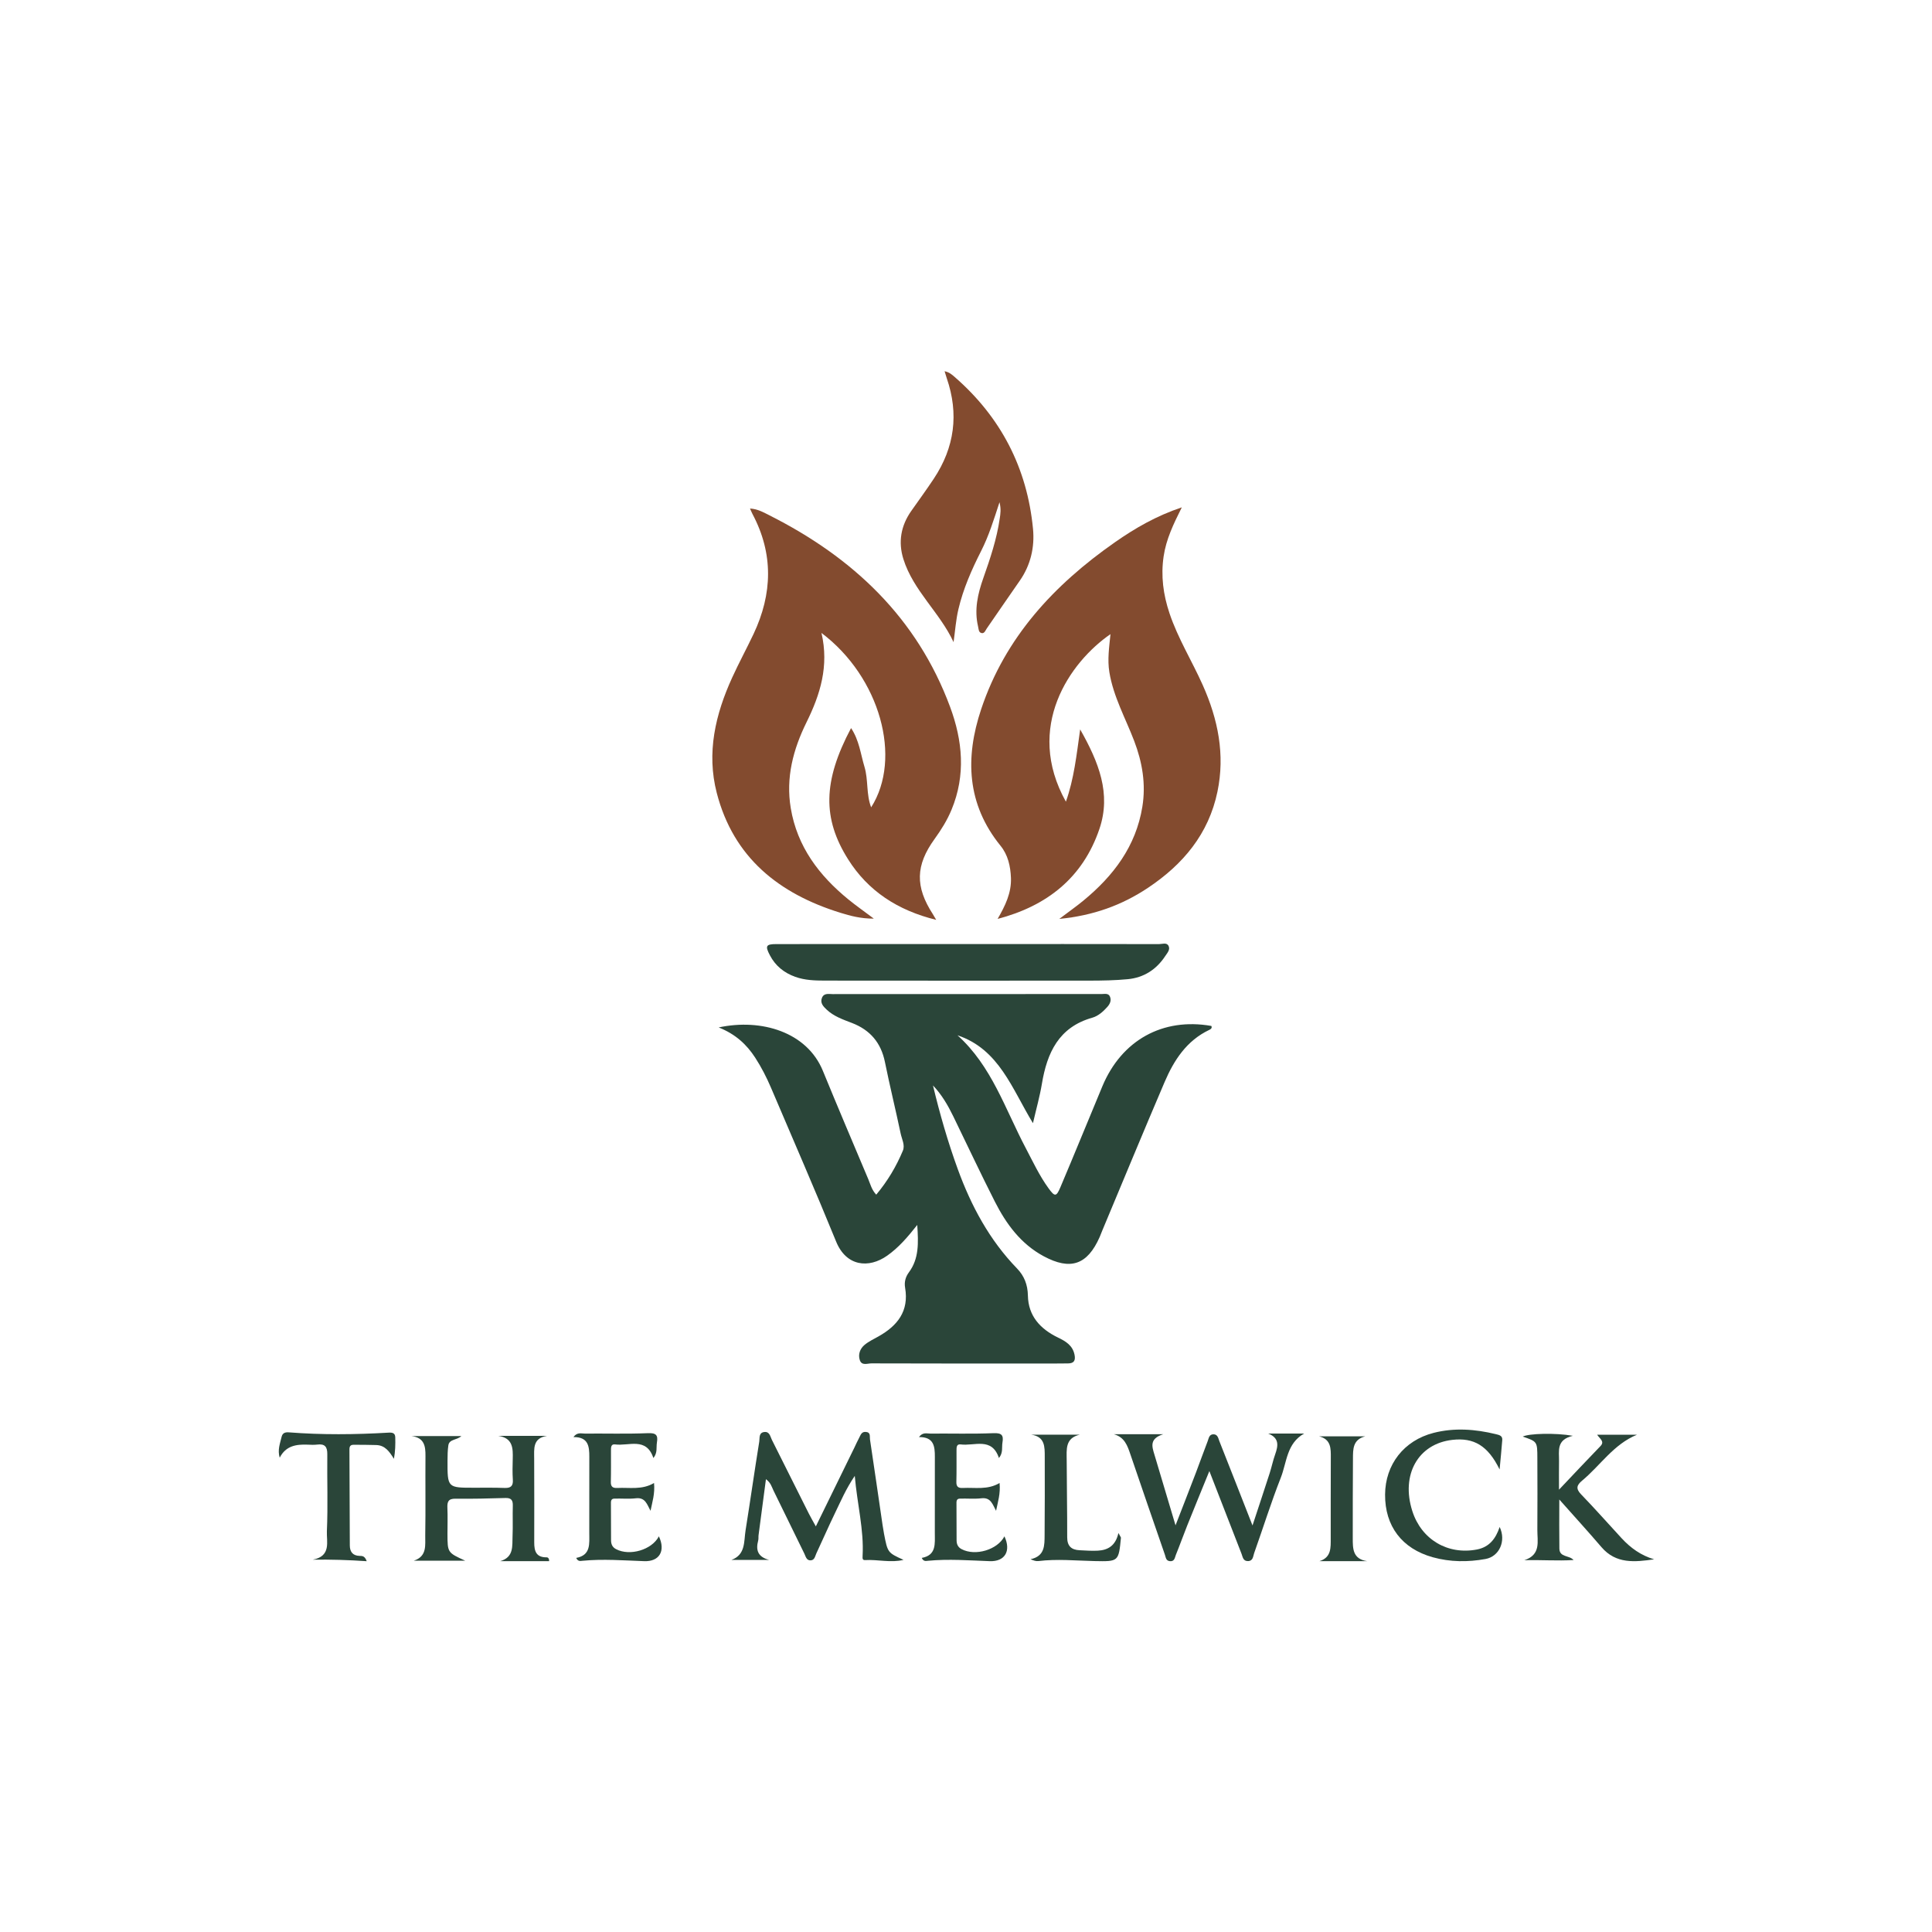
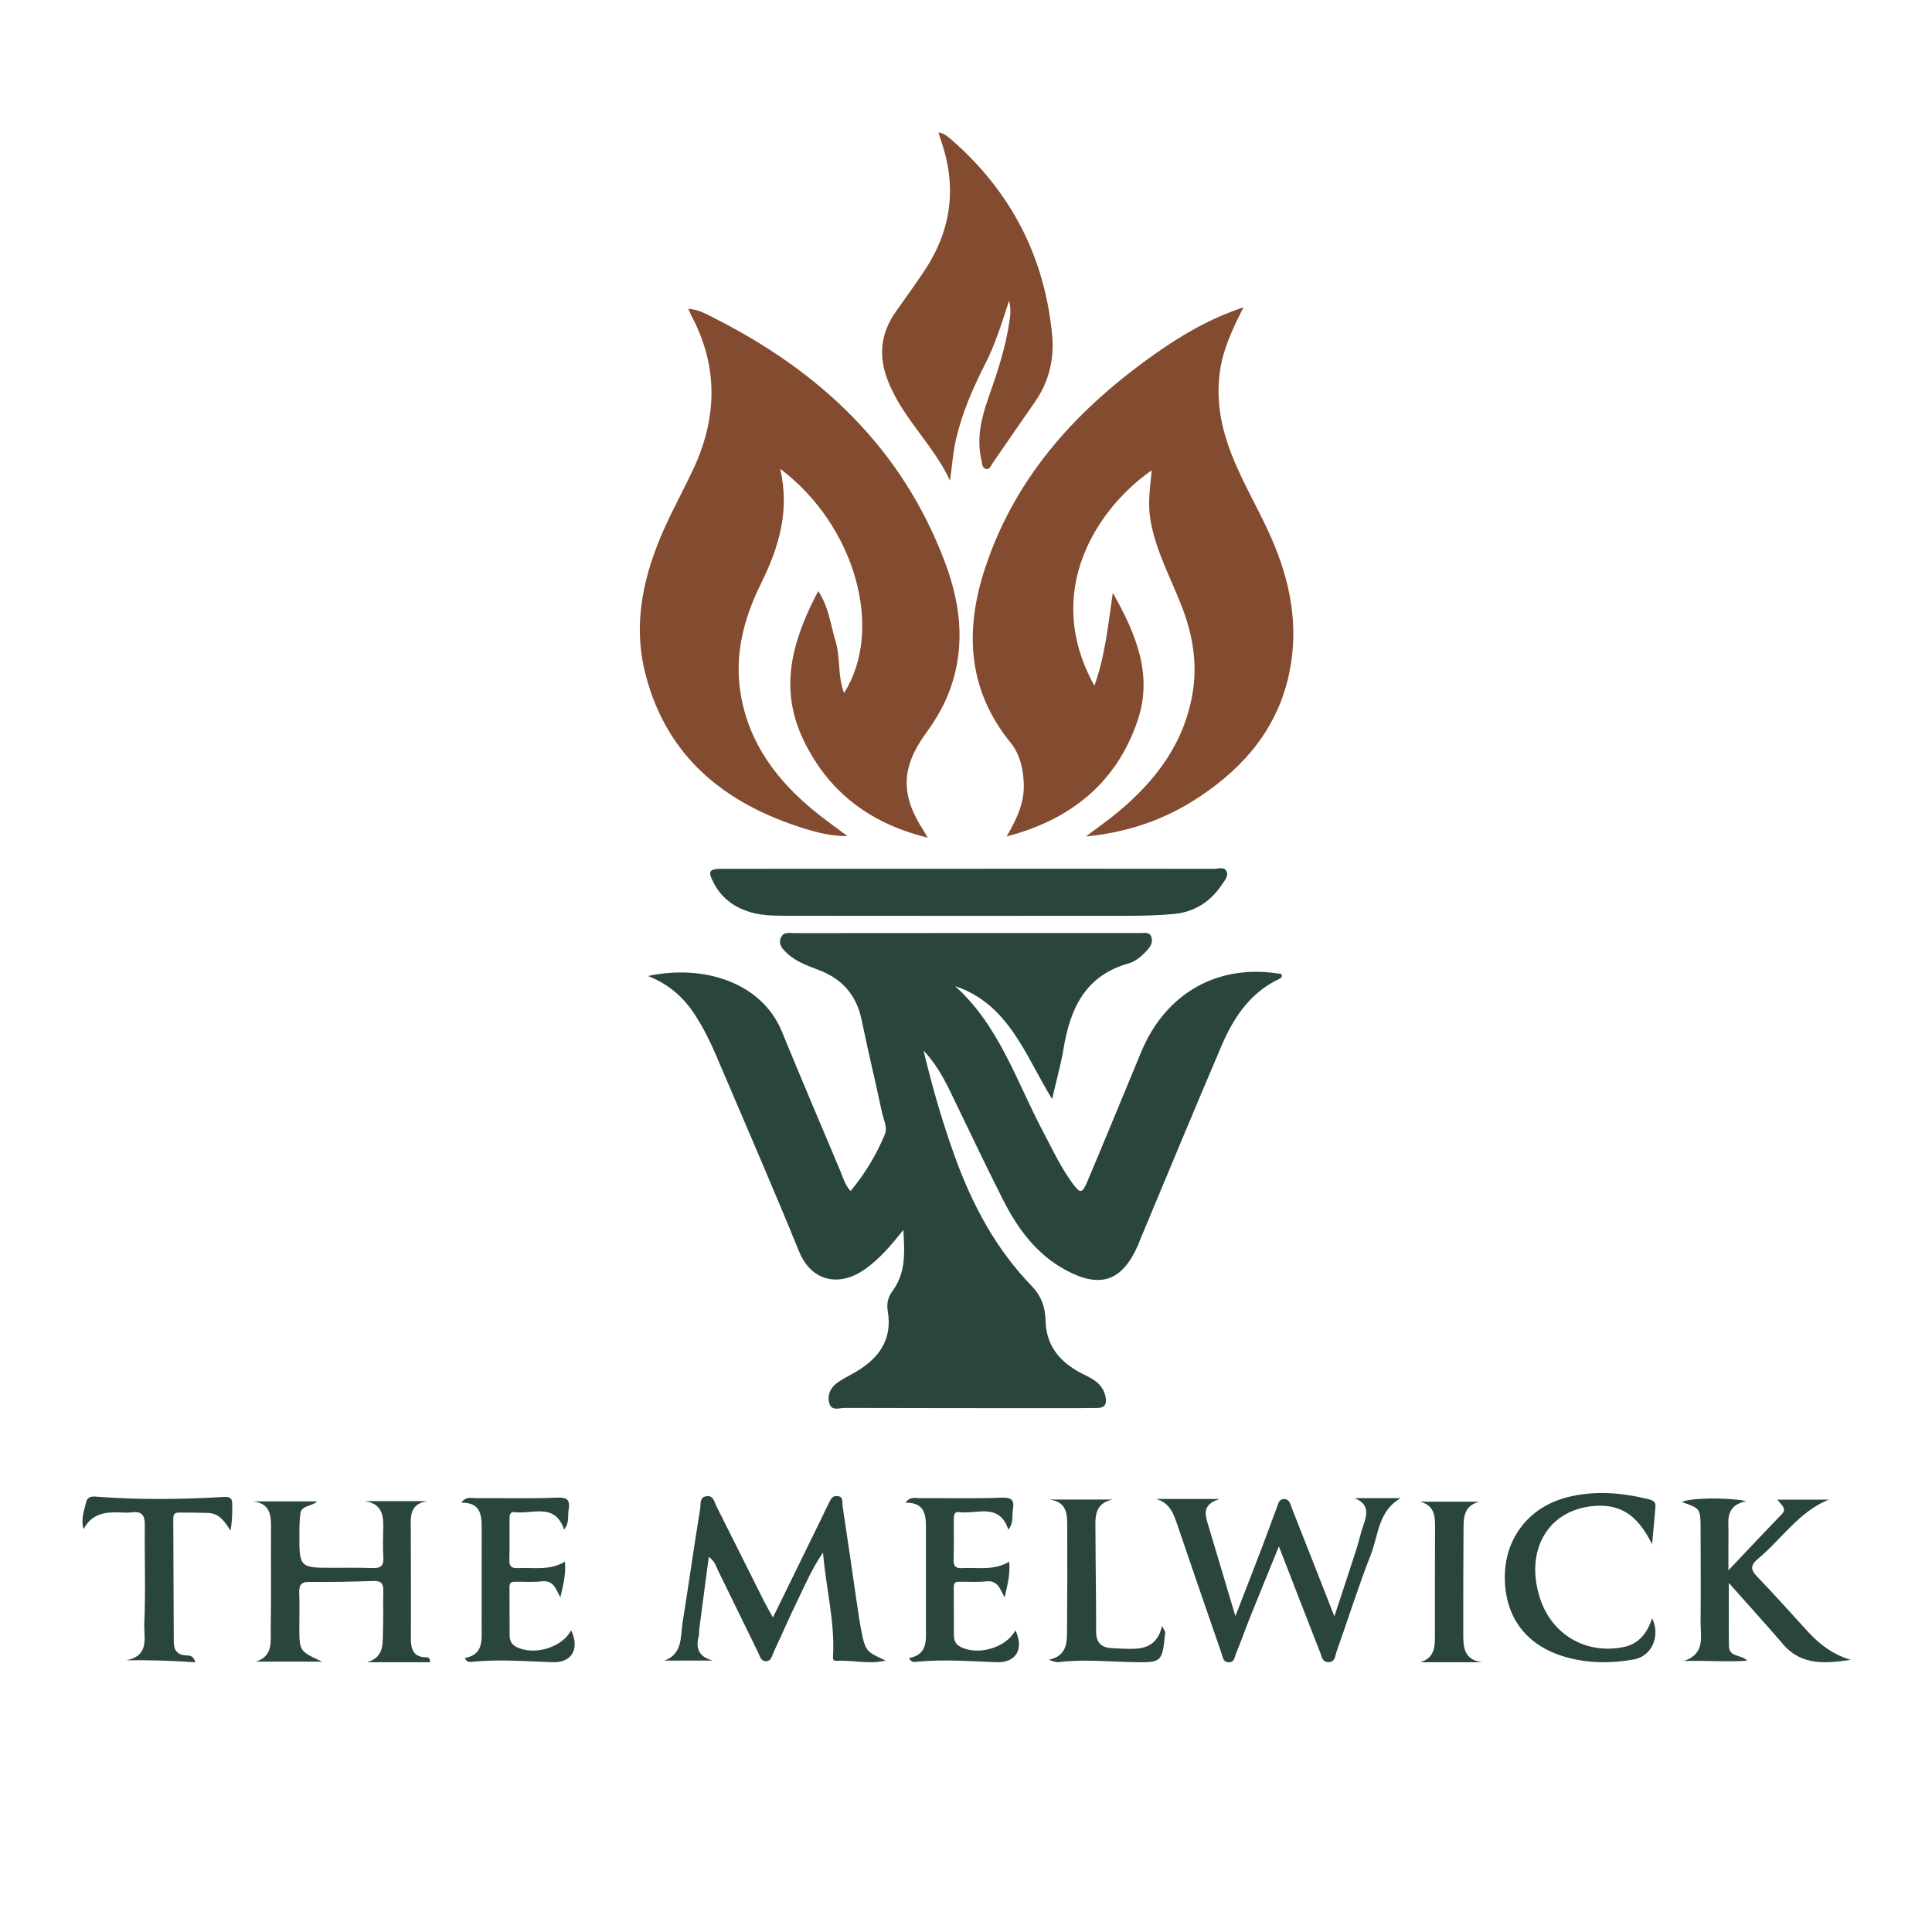
- <svg xmlns="http://www.w3.org/2000/svg" version="1.1" id="Layer_1" x="0px" y="0px" viewBox="0 0 1080 1080" style="enable-background:new 0 0 1080 1080;" xml:space="preserve">
-   <rect width="1080" height="1080" fill="white" />
+ <svg xmlns="http://www.w3.org/2000/svg" version="1.1" id="Layer_1" x="0px" y="0px" viewBox="120 150 840 840" style="enable-background:new 0 0 1080 1080;" xml:space="preserve">
+   <rect x="0" y="0" width="1080" height="1080" fill="white" />
  <style type="text/css">
	.st0{fill:#834B2F;}
	.st1{fill:#2A4539;}
</style>
  <path class="st0" d="M660.64,283.61c-4.76,9.51-8.75,17.86-10.16,27.37c-1.63,11-0.2,21.45,3.25,31.77  c4.71,14.1,12.61,26.75,18.63,40.26c8.52,19.1,12.53,38.77,8.2,59.55c-4.92,23.66-19.25,40.68-38.85,53.75  c-14.56,9.71-30.54,15.51-49.57,17.37c5.28-3.99,9.47-6.93,13.42-10.18c16.82-13.83,29.43-30.38,33.02-52.52  c2.06-12.68-0.02-24.89-4.56-36.78c-4.85-12.71-11.61-24.71-13.87-38.4c-1.17-7.09-0.1-14.03,0.61-21.31  c-22.69,15.63-48.18,51.96-24.92,93.65c4.55-12.8,5.92-25.83,7.98-40.4c10.36,18.3,17.46,35.9,10.77,55.62  c-9.28,27.34-29.39,43.11-56.92,50.32c4.2-7.27,7.82-14.52,7.45-23.06c-0.28-6.47-1.65-12.7-5.8-17.81  c-18.91-23.29-19.88-49.25-10.86-76.3c13.42-40.25,40.77-69.61,74.84-93.42C634.49,295.28,646.26,288.43,660.64,283.61z" />
  <path class="st0" d="M459.21,353.82c4.31,18.53-0.72,34.46-8.36,49.94c-7.48,15.16-11.65,30.97-8.81,48  c3.59,21.51,15.81,37.65,32.25,51.06c4.27,3.48,8.79,6.64,14.19,10.7c-7.25,0.03-13.08-1.52-18.74-3.28  c-34.3-10.65-59.72-30.83-69.07-67c-5.81-22.46-0.77-43.91,8.64-64.51c3.75-8.22,8.08-16.18,11.94-24.35  c10.58-22.44,11.21-44.84-0.63-67.09c-0.43-0.81-0.76-1.68-1.36-3.03c4.41,0.27,7.71,2.23,11.01,3.89  c46.53,23.46,82.34,57.16,100.83,106.98c7.01,18.9,8.83,38.12,0.85,57.43c-2.45,5.94-5.79,11.28-9.51,16.43  c-10.66,14.74-10.94,26.65-0.96,42.05c0.4,0.61,0.74,1.26,1.86,3.17c-21.64-5.31-38.16-16.22-49.26-33.87  c-14.3-22.73-14.15-43.53,1.67-73.34c4.57,6.84,5.34,14.49,7.49,21.62c2.23,7.39,0.9,15.38,3.74,22.68  C504.44,423.91,492.04,378.54,459.21,353.82z" />
  <path class="st0" d="M558.73,280.74c-3.22,9.92-6,18.85-10.24,27.2c-5.32,10.48-10.05,21.18-12.75,32.69  c-1.4,5.95-1.79,12-2.69,18.33c-7.69-16.61-22.51-28.73-28.06-46.47c-2.99-9.57-1.38-18.64,4.44-26.9  c4.21-5.98,8.53-11.9,12.57-17.99c11.63-17.51,14.11-36.25,7.24-56.17c-0.36-1.06-0.66-2.14-1.21-3.91c2.62,0.53,4.1,1.87,5.58,3.16  c25.89,22.51,40.59,50.94,43.85,84.98c0.98,10.23-1.32,20.3-7.48,29.07c-6.19,8.82-12.23,17.76-18.38,26.61  c-0.73,1.05-1.25,2.82-2.79,2.57c-1.83-0.3-1.72-2.27-2.06-3.69c-2.23-9.38-0.16-18.3,2.94-27.1c3.84-10.88,7.52-21.8,9.17-33.29  C559.26,287.21,559.68,284.6,558.73,280.74z" />
  <g>
    <path class="st1" d="M677.16,573.51c-27.16-4.78-50.18,7.95-60.95,33.78c-7.84,18.8-15.51,37.68-23.46,56.43   c-2.28,5.39-3.13,5.32-6.6,0.55c-5.12-7.04-8.76-14.91-12.8-22.57c-11.46-21.71-19-45.8-38.1-62.96   c23.31,7.81,30.44,29.9,42.18,49.12c1.88-8.14,3.83-15,4.99-21.98c2.89-17.37,9.42-31.68,28.18-36.98c3.28-0.93,6.02-3.36,8.38-6   c1.53-1.72,2.39-3.64,1.49-5.79c-0.86-2.04-2.96-1.44-4.61-1.44c-50.12-0.01-100.24-0.01-150.37,0.04c-2.19,0-4.9-0.75-6.03,2.13   c-1.12,2.87,0.83,4.82,2.61,6.51c4,3.8,9.15,5.57,14.18,7.5c10.15,3.9,16.25,11.04,18.43,21.83c2.71,13.36,5.98,26.61,8.79,39.96   c0.66,3.15,2.55,6.47,1.24,9.6c-3.7,8.86-8.59,17.06-14.89,24.59c-2.57-2.77-3.26-5.83-4.43-8.62   c-8.51-20.19-17.1-40.35-25.41-60.63c-8.87-21.65-34.32-29.37-58.23-24.24c9.4,3.74,15.62,9.51,20.41,16.9   c3.46,5.35,6.35,10.98,8.84,16.82c12.2,28.64,24.65,57.17,36.4,85.99c5.66,13.88,18.2,15.18,28.56,7.86   c6.31-4.45,11.28-10.18,16.79-17.16c0.66,10.09,1.02,18.81-4.65,26.46c-1.97,2.67-2.68,5.52-2.13,8.7   c2.23,13.05-4.31,21.23-14.96,27.19c-2.68,1.5-5.53,2.84-7.83,4.8c-2.43,2.08-3.59,5.24-2.55,8.39c1.09,3.32,4.3,1.84,6.55,1.85   c33.54,0.11,67.09,0.09,100.63,0.09c3.08,0,6.17-0.05,9.25-0.07c3.41-0.02,4.25-1.74,3.6-4.91c-1.07-5.2-4.96-7.49-9.22-9.54   c-9.88-4.77-16.63-12.05-16.84-23.5c-0.11-6.03-2.05-10.97-6.04-15.09c-15.44-15.93-25.64-34.92-33.16-55.57   c-5.57-15.3-10.06-30.91-13.86-46.78c4.85,5.09,8.3,11.01,11.32,17.21c7.75,15.9,15.25,31.92,23.25,47.69   c6.35,12.52,14.54,23.69,27.27,30.55c15.07,8.12,24.48,4.81,31.34-10.71c0.54-1.23,0.99-2.5,1.51-3.74   c11.57-27.64,23.01-55.35,34.79-82.9c5.23-12.22,12.32-23.14,24.97-29.16C676.8,575.36,677.72,574.73,677.16,573.51z" />
    <path class="st1" d="M444.55,546.06c5.34,1.91,10.95,2.1,16.53,2.1c49.34,0.04,98.68,0.07,148.02,0.02   c7.12-0.01,14.28-0.13,21.36-0.81c8.93-0.86,15.94-5.37,20.89-12.89c1.13-1.72,2.96-3.62,1.87-5.74c-1.05-2.04-3.5-0.98-5.3-0.98   c-35.46-0.06-70.93-0.04-106.39-0.04c-8.67,0-17.35,0-26.02,0c-27.18,0.01-54.35,0-81.53,0.03c-5.81,0.01-6.36,1-3.61,6.25   C433.46,539.93,438.33,543.83,444.55,546.06z" />
  </g>
  <g>
    <path class="st1" d="M505.07,871.97c-7.11,1.78-14.28-0.29-21.42,0.13c-1.54,0.09-1.53-0.86-1.45-2.39   c0.79-14.64-3.01-28.79-4.38-44.68c-4.99,7.36-7.83,14.17-11.03,20.75c-3.62,7.45-6.9,15.05-10.43,22.55   c-0.73,1.55-0.95,3.87-3.27,3.92c-2.3,0.06-2.69-2.19-3.44-3.73c-5.8-11.78-11.5-23.61-17.31-35.39c-0.95-1.93-1.41-4.21-4.17-6.26   c-1.43,10.8-2.79,21.03-4.13,31.28c-0.13,1,0.05,2.07-0.21,3.02c-1.47,5.48-0.09,9.17,6.1,10.83c-7.02,0-14.04,0-21.05,0   c7.99-2.92,6.9-10.3,7.89-16.49c2.65-16.56,4.99-33.16,7.67-49.71c0.3-1.84-0.39-4.92,2.78-5.29c3.04-0.36,3.32,2.49,4.26,4.35   c6.92,13.72,13.76,27.48,20.65,41.22c1.06,2.12,2.27,4.17,3.93,7.18c7.45-15.23,14.51-29.64,21.55-44.05   c0.89-1.82,1.68-3.68,2.65-5.45c0.84-1.51,1.28-3.52,3.75-3.31c2.89,0.25,2.07,2.57,2.31,4.15c2.4,15.98,4.71,31.98,7.05,47.97   c0.23,1.6,0.5,3.2,0.8,4.78C496.21,867.95,496.21,867.95,505.07,871.97z" />
    <path class="st1" d="M708.93,801.36c6.7,0,13.41,0,20.11,0c-9.82,5.47-9.7,16.12-13.06,24.66c-5.46,13.89-9.91,28.18-14.92,42.25   c-0.6,1.7-0.54,4.31-3.4,4.39c-2.81,0.07-2.96-2.37-3.65-4.12c-5.88-15-11.69-30.03-17.97-46.2c-4.39,10.77-8.43,20.59-12.38,30.45   c-2.18,5.44-4.13,10.96-6.34,16.39c-0.61,1.51-0.69,3.8-3.37,3.52c-2.18-0.23-2.24-2.05-2.74-3.52   c-6.45-18.71-12.95-37.41-19.3-56.15c-1.66-4.89-3.23-9.63-9.28-11.3c8.56,0,17.13,0,27.66,0c-7.92,2.49-6.3,6.96-4.96,11.41   c3.78,12.57,7.51,25.15,11.8,39.53c4.2-10.83,7.84-20.13,11.4-29.45c2.24-5.85,4.3-11.76,6.57-17.6c0.61-1.58,0.8-3.86,3.25-3.84   c2.4,0.02,2.66,2.27,3.28,3.83c6.01,15.15,11.94,30.33,18.53,47.14c3.54-10.76,6.63-20.02,9.62-29.31   c1.11-3.46,1.83-7.05,3.05-10.46C714.58,808.07,715.18,803.85,708.93,801.36z" />
    <path class="st1" d="M306.96,872.71c-9.11,0-18.24,0-27.37,0c7.79-2.25,6.7-8.56,6.93-13.97c0.25-5.66-0.03-11.35,0.14-17.02   c0.09-3.04-0.81-4.42-4.1-4.33c-9.31,0.28-18.64,0.51-27.95,0.39c-4.01-0.05-4.66,1.73-4.51,5.14c0.22,4.85,0.03,9.72,0.04,14.59   c0.03,10.41,0.04,10.41,9.92,14.93c-10.6,0-19.68,0-28.76,0c7.57-2.43,6.32-8.83,6.41-14.12c0.26-14.79,0.01-29.58,0.13-44.37   c0.05-5.57-0.64-10.26-7.75-11.17c8.99,0,17.97,0,27.81,0c-2.55,2.35-6.75,1.63-7.27,5.18c-0.41,2.79-0.45,5.64-0.46,8.47   c-0.06,15.26-0.03,15.25,14.97,15.22c5.67-0.01,11.35-0.08,17.02,0.12c3.4,0.11,4.75-1.13,4.52-4.59   c-0.25-3.83-0.17-7.7-0.06-11.55c0.17-6,0.13-11.76-8.02-12.96c9.04,0,18.09,0,27.13,0c-8.07,1.27-7.12,7.32-7.12,12.75   c0,15.6,0.13,31.2,0.03,46.8c-0.03,4.96,1.14,8.4,6.93,8.34C306.36,870.55,307.01,871.21,306.96,872.71z" />
    <path class="st1" d="M924.67,871.67c-10.72,1.53-21.27,2.73-29.44-6.81c-7.45-8.7-15.17-17.16-23.57-26.63   c0,9.85-0.09,18.64,0.04,27.43c0.07,5.01,5.45,3.61,7.94,6.4c-9.15,0.58-18.13-0.16-27.53,0.11c9.46-3.09,7.22-10.62,7.28-17.03   c0.12-13.36,0.03-26.72,0-40.08c-0.02-9.22-0.05-9.22-8.18-12c3.39-1.74,18.27-2.18,28.03-0.44c-9.43,2.22-7.63,8.55-7.73,14.07   c-0.08,4.76-0.02,9.52-0.02,16.05c8.53-8.99,15.78-16.75,23.18-24.37c2.51-2.59-0.39-4.09-1.87-6.36c8.14,0,15.22,0,22.31,0   c-13.08,5.33-20.47,17.16-30.64,25.62c-3.06,2.55-3.75,4.49-0.61,7.74c7.74,7.99,15.09,16.36,22.65,24.53   C911.49,865.28,917.27,869.49,924.67,871.67z" />
    <path class="st1" d="M838.29,821.43c-6.54-13.32-14.4-17.91-26.45-16.53c-19.12,2.19-28.84,19.5-22.34,39.81   c5.09,15.9,19.77,24.58,36.05,21.48c6.97-1.33,10.57-6.03,12.77-12.6c3.74,7.83-0.2,16.51-7.92,17.9   c-9.85,1.78-19.71,1.73-29.42-0.96c-17.27-4.79-26.84-17.43-26.71-35.11c0.12-16.73,10.5-30.17,27.1-34.43   c11.6-2.97,23.25-2.1,34.81,0.71c1.88,0.46,3.76,0.84,3.6,3.23C839.41,809.99,838.87,815.03,838.29,821.43z" />
    <path class="st1" d="M558.77,829.01c0.57,6.02-0.97,10.58-1.96,15.54c-1.93-3.48-2.86-7.62-8.19-7c-3.99,0.47-8.09,0.04-12.13,0.19   c-2.02,0.07-1.81,1.83-1.81,3.21c0,6.69,0.03,13.37,0.06,20.06c0.01,2.17,0.71,3.88,2.79,4.97c7.7,4.05,20.05,0.39,23.95-7.16   c3.85,8.13,0.31,14.19-8.18,13.88c-11.53-0.41-23.05-1.33-34.6-0.21c-1.07,0.1-2.48,0.51-3.43-1.61c8.29-1.51,7.29-8,7.3-13.93   c0.04-14.18-0.02-28.37,0.02-42.55c0.02-5.84-0.51-11.17-8.88-11.06c2.09-2.89,4.44-1.94,6.36-1.96   c11.75-0.1,23.51,0.26,35.25-0.23c4.61-0.19,5.77,1.08,5.06,5.24c-0.46,2.72,0.46,5.7-1.97,8.65c-3.97-11.9-13.76-6.57-21.41-7.6   c-2.35-0.32-2.3,1.74-2.3,3.38c-0.02,5.88,0.07,11.75-0.08,17.63c-0.07,2.8,1.27,3.46,3.7,3.33   C545.07,831.43,552.03,833,558.77,829.01z" />
    <path class="st1" d="M365.61,829.01c0.57,6.02-0.97,10.58-1.96,15.54c-1.93-3.48-2.86-7.62-8.19-7c-3.99,0.47-8.09,0.04-12.13,0.19   c-2.02,0.07-1.81,1.83-1.81,3.21c0,6.69,0.03,13.37,0.06,20.06c0.01,2.17,0.71,3.88,2.79,4.97c7.7,4.05,20.05,0.39,23.95-7.16   c3.85,8.13,0.31,14.19-8.18,13.88c-11.53-0.41-23.05-1.33-34.6-0.21c-1.07,0.1-2.48,0.51-3.43-1.61c8.29-1.51,7.29-8,7.3-13.93   c0.04-14.18-0.02-28.37,0.02-42.55c0.02-5.84-0.51-11.17-8.88-11.06c2.09-2.89,4.44-1.94,6.36-1.96   c11.75-0.1,23.51,0.26,35.25-0.23c4.61-0.19,5.77,1.08,5.06,5.24c-0.46,2.72,0.46,5.7-1.97,8.65c-3.97-11.9-13.76-6.57-21.41-7.6   c-2.35-0.32-2.3,1.74-2.3,3.38c-0.02,5.88,0.07,11.75-0.08,17.63c-0.07,2.8,1.27,3.46,3.7,3.33   C351.91,831.43,358.86,833,365.61,829.01z" />
    <path class="st1" d="M156.36,814.85c-1.31-4.32,0.19-7.92,1.04-11.58c0.46-2,1.72-2.76,4.03-2.58c18.56,1.45,37.14,1.26,55.72,0.17   c2.16-0.13,3.72,0.15,3.8,2.55c0.12,3.95,0.03,7.9-0.74,12.08c-2.53-4.04-4.93-7.56-9.89-7.7c-4.24-0.13-8.49-0.15-12.74-0.15   c-2.43,0-2.24,1.89-2.24,3.48c0.05,17.6,0.12,35.21,0.21,52.81c0.02,3.58,1.67,5.71,5.48,5.82c1.37,0.04,2.89-0.1,3.96,2.97   c-10.19-0.7-19.93-0.98-30.13-0.86c10.41-1.92,7.62-10.17,7.87-15.85c0.63-14.34,0.07-28.73,0.23-43.09   c0.05-4.21-1.41-5.92-5.62-5.39c-1.79,0.23-3.64,0.11-5.46,0.04C165.6,807.34,159.8,808.16,156.36,814.85z" />
    <path class="st1" d="M625.21,856.96c1.23,2.26,1.42,2.45,1.41,2.62c-1.3,13.34-1.3,13.35-14.7,13.07c-10.5-0.23-21-1.29-31.51,0   c-1.27,0.16-2.62-0.32-4.36-1.03c8.11-1.71,7.84-7.82,7.89-13.57c0.12-14.57,0.12-29.13,0.08-43.7c-0.01-5.5,0.21-11.32-7.67-12.37   c9.11,0,18.21,0,27.32,0c-8.4,1.87-7.39,8.44-7.38,14.29c0.03,14.36,0.32,28.72,0.28,43.07c-0.01,4.91,2.33,7.03,6.89,7.25   c3.43,0.16,6.87,0.43,10.29,0.24C619.25,866.51,623.6,864.17,625.21,856.96z" />
    <path class="st1" d="M737.35,802.91c8.62,0,17.24,0,25.86,0c-7.08,1.81-6.86,7.31-6.9,12.52c-0.1,14.79-0.12,29.59-0.11,44.38   c0.01,5.77-0.12,11.75,8.16,12.9c-8.94,0-17.88,0-26.82,0c6.79-2.1,6.32-7.61,6.34-12.81c0.03-15-0.04-29.99,0.05-44.99   C743.96,809.68,744.1,804.58,737.35,802.91z" />
  </g>
</svg>
